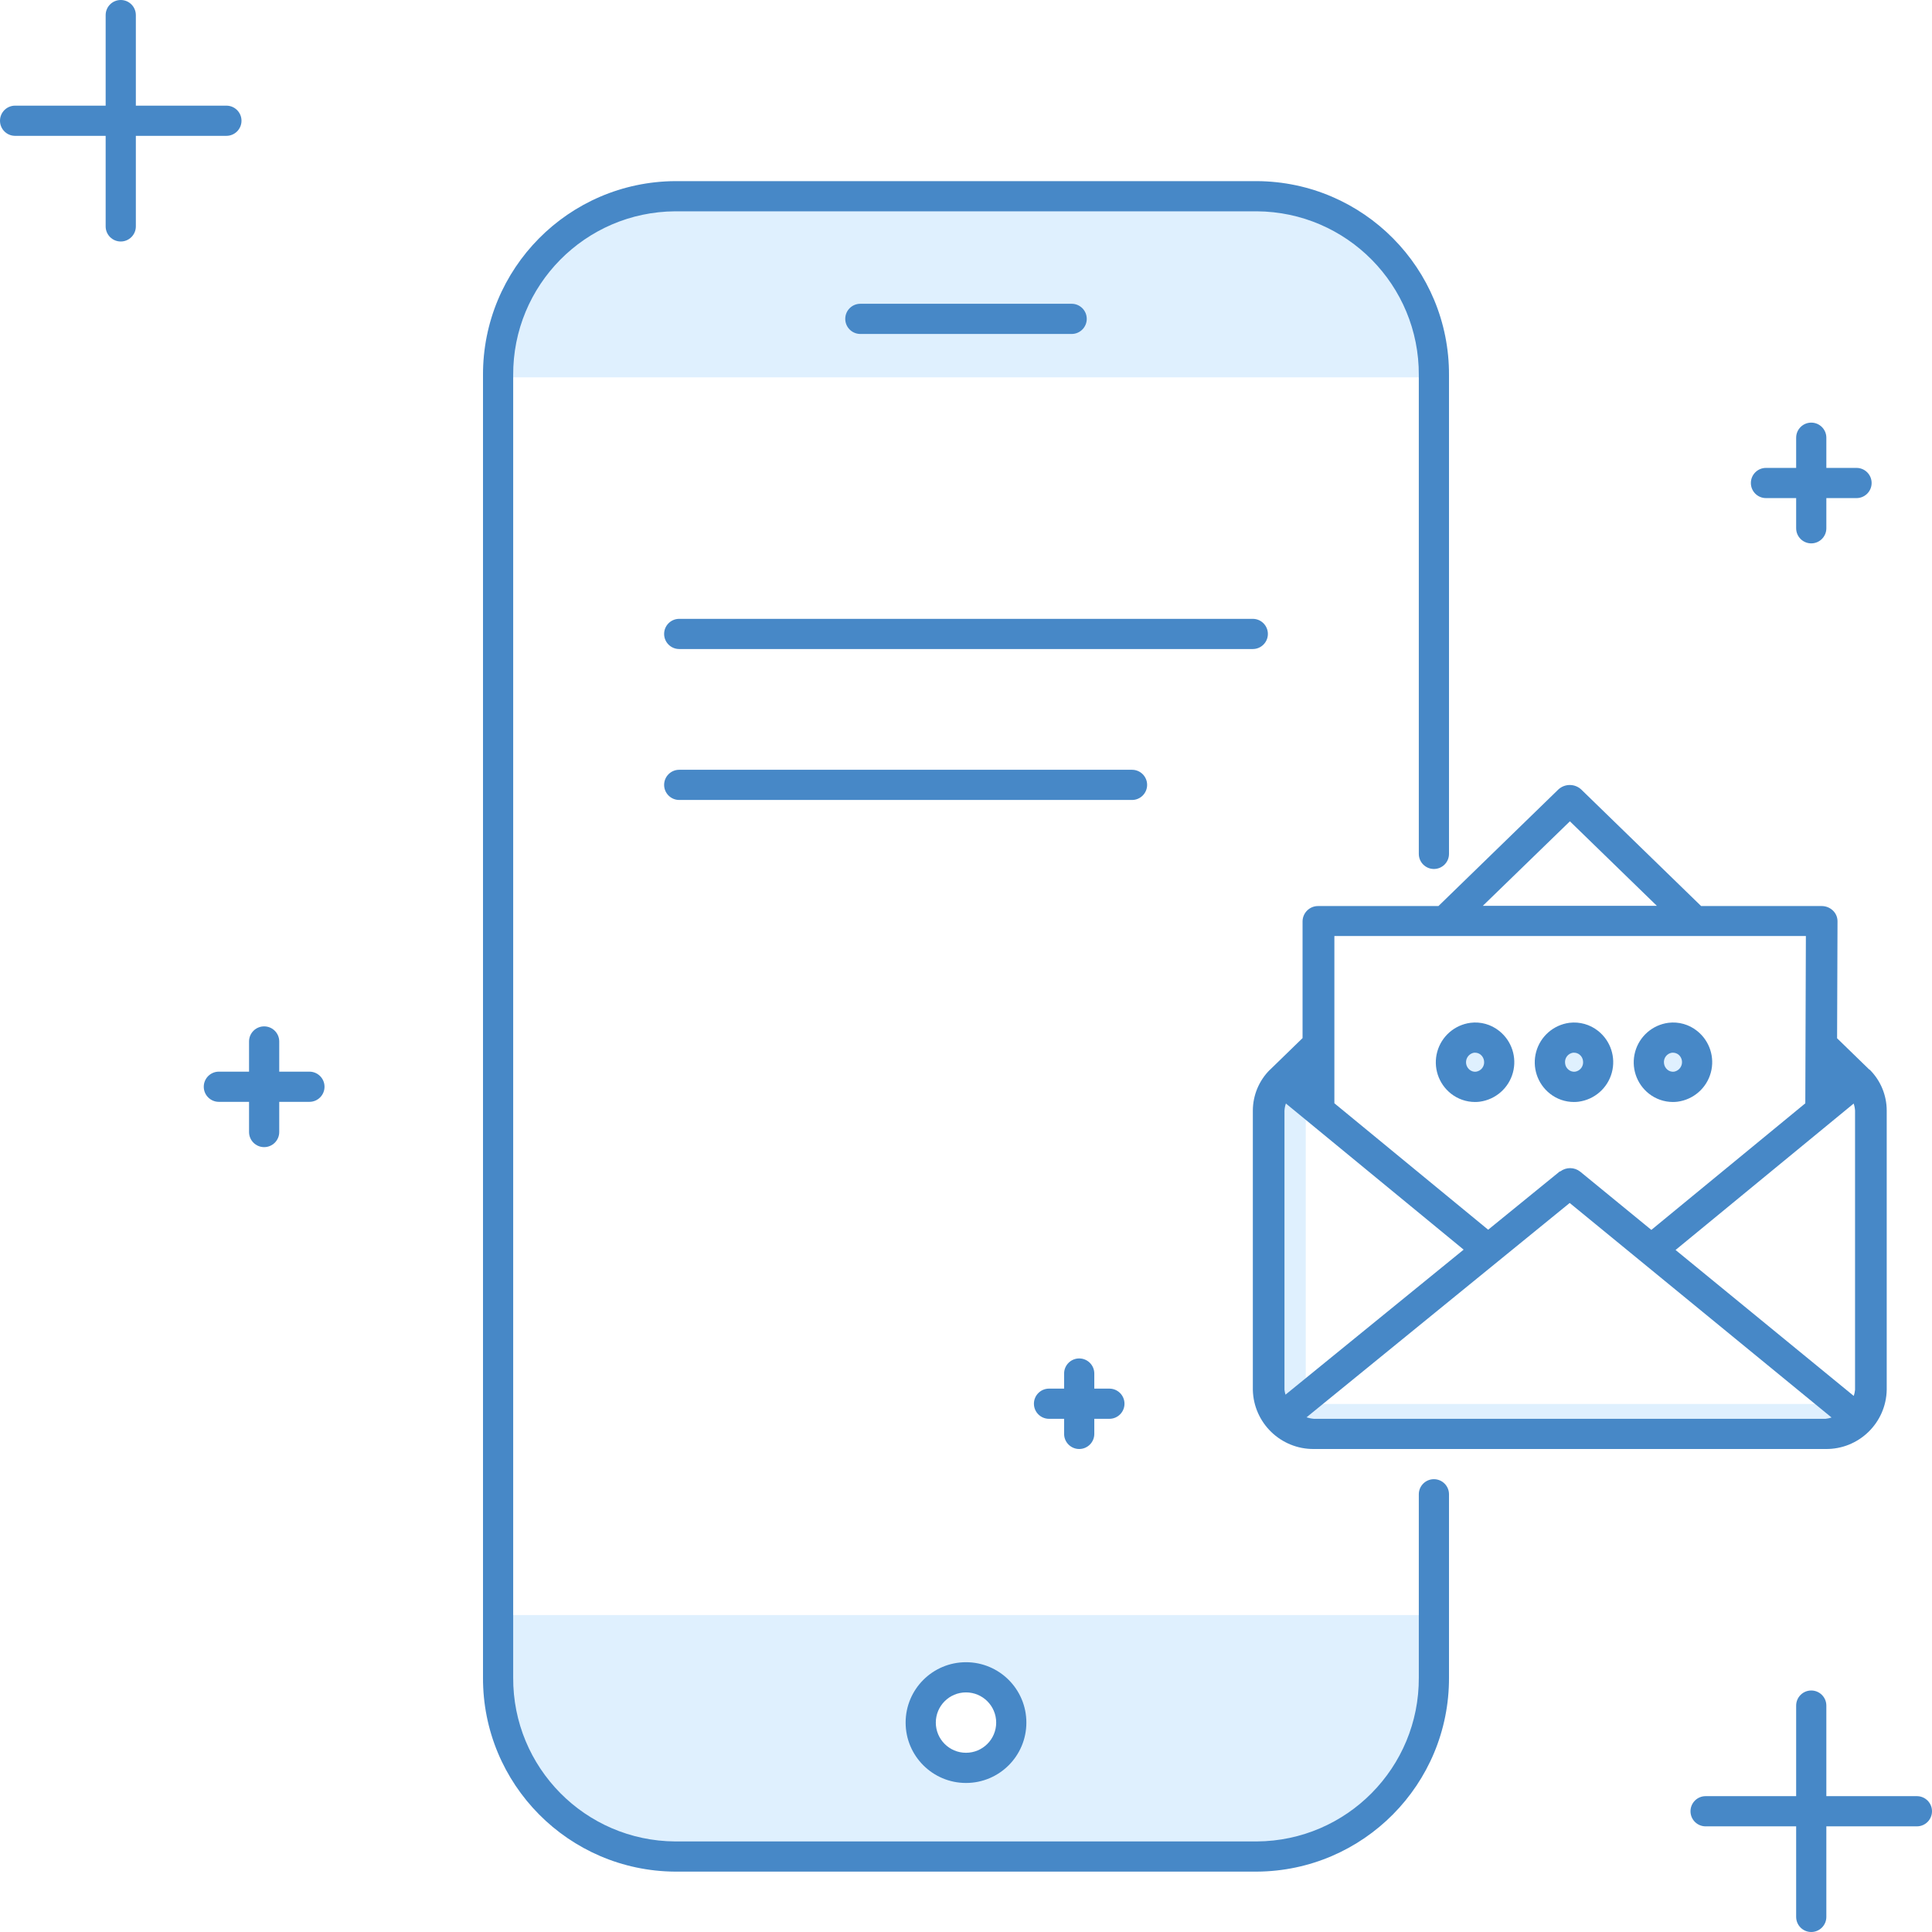
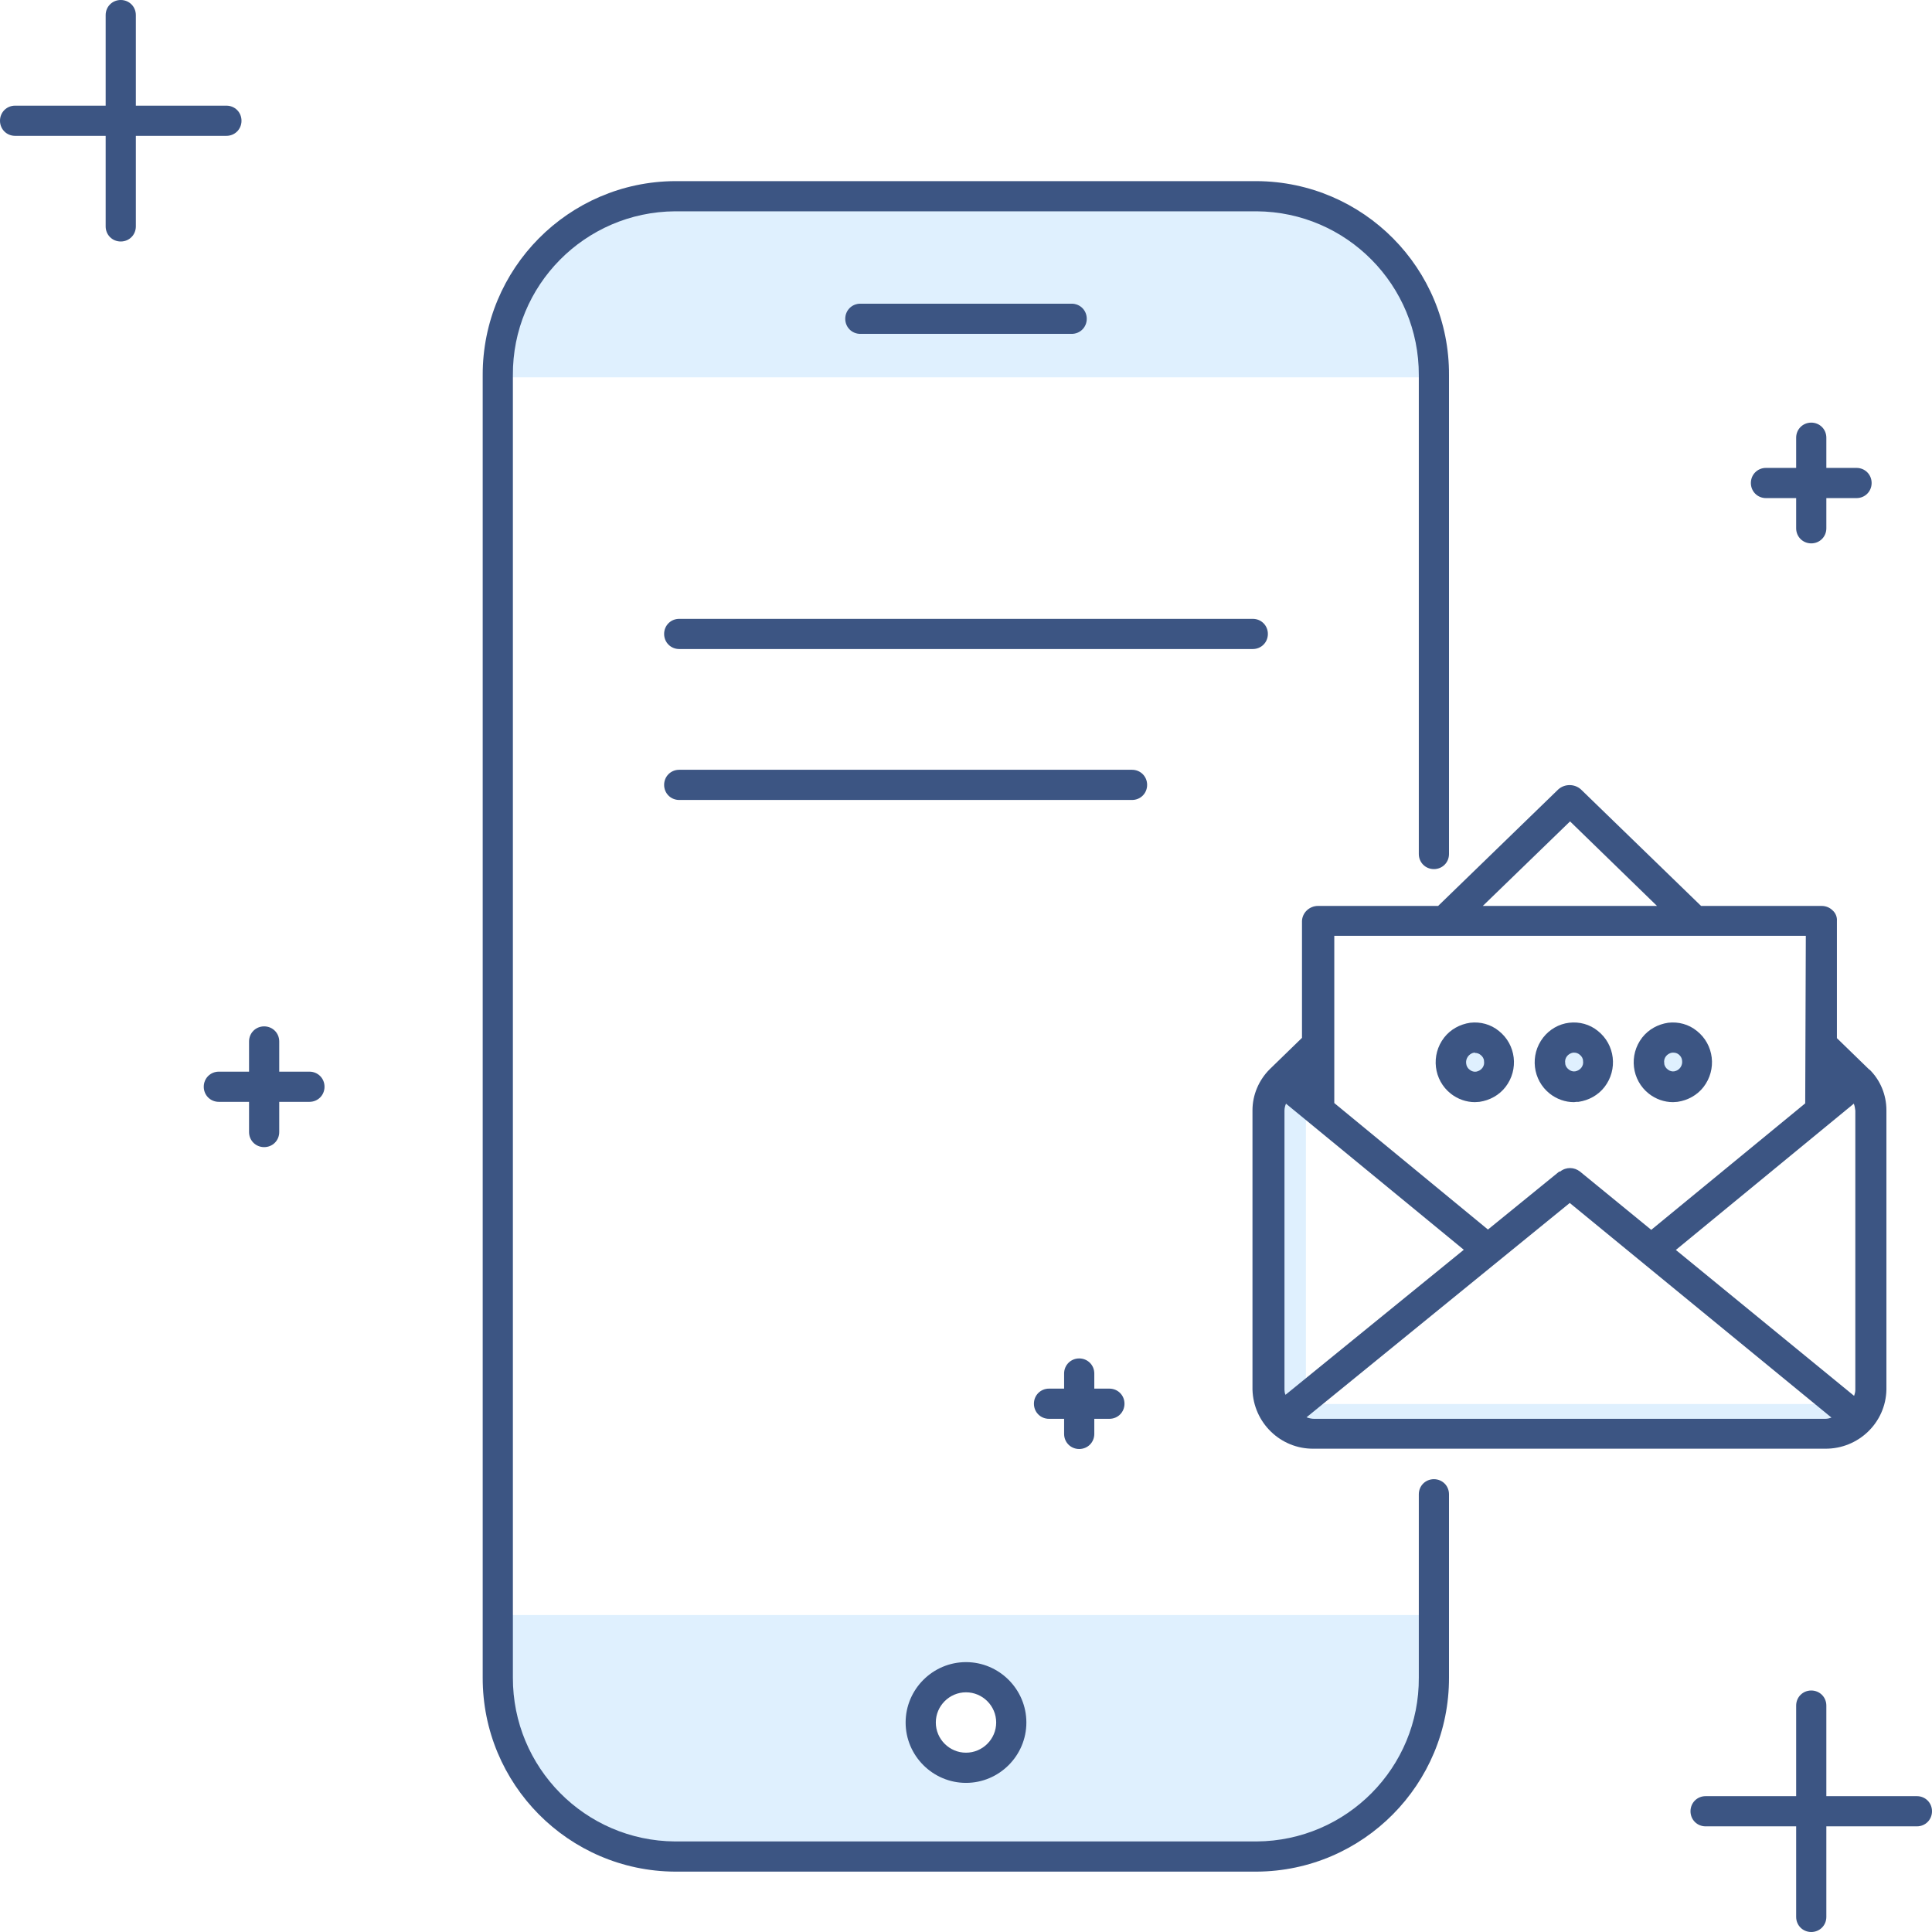
- <svg xmlns="http://www.w3.org/2000/svg" width="64" height="64" viewBox="0 0 64 64">
+ <svg xmlns="http://www.w3.org/2000/svg" id="export" viewBox="0 0 64 64">
  <defs>
-     <style>.a,.c{fill:#dff0fe;}.b{fill:#4788c7;}.c{isolation:isolate;}</style>
+     <style>
+       .cls-1 {
+         fill: #3c5583;
+       }
+ 
+       .cls-2 {
+         fill: #dff0fe;
+       }
+     </style>
  </defs>
-   <g transform="translate(-722 -258)">
-     <path class="a" d="M738.5,311.5v.119c0,4.352,1.5,7.881,5.867,7.881h19.266c4.367,0,5.867-3.529,5.867-7.881V311.5Zm15.5,5.064a1.5,1.5,0,1,1,1.5-1.5A1.5,1.5,0,0,1,754,316.564Z" />
-     <path class="a" d="M738.5,270.5v-.089a5.889,5.889,0,0,1,5.868-5.911h19.264a5.889,5.889,0,0,1,5.868,5.911h0v.089Z" />
-     <path class="b" d="M754,317.063a2,2,0,1,1,2-2A2,2,0,0,1,754,317.063Zm0-3a1,1,0,1,0,1,1A1,1,0,0,0,754,314.063Z" />
-     <path class="b" d="M757.5,269.063h-7a.5.5,0,0,1,0-1h7a.5.5,0,0,1,0,1Z" />
-     <path class="b" d="M759.5,284.5h-15a.5.5,0,0,1,0-1h15a.5.5,0,0,1,0,1Z" />
-     <path class="b" d="M763.5,279.5h-19a.5.5,0,0,1,0-1h19a.5.5,0,0,1,0,1Z" />
-     <path class="b" d="M770,270.428A6.4,6.4,0,0,0,763.633,264H744.367A6.405,6.405,0,0,0,738,270.428v43.144A6.405,6.405,0,0,0,744.367,320h19.266A6.405,6.405,0,0,0,770,313.572V307.5a.5.5,0,0,0-1,0v6.072A5.4,5.4,0,0,1,763.633,319H744.367A5.4,5.4,0,0,1,739,313.572V270.428A5.4,5.4,0,0,1,744.367,265h19.266A5.4,5.4,0,0,1,769,270.428v15.858a.5.5,0,0,0,1,0Z" />
+   <g>
+     <path class="cls-2" d="M16.5,53.5v.12c0,4.35,1.5,7.88,5.87,7.88h19.27c4.37,0,5.87-3.53,5.87-7.88v-.12h-31ZM32,58.56c-.83,0-1.5-.67-1.5-1.5s.67-1.5,1.5-1.5,1.5.67,1.5,1.5-.67,1.5-1.5,1.5Z" />
+     <path class="cls-2" d="M16.5,12.5v-.09c-.01-3.25,2.61-5.9,5.87-5.91h19.27c3.25.01,5.88,2.66,5.87,5.91h0v.09h-31Z" />
+     <path class="cls-1" d="M32,59.06c-1.1,0-2-.9-2-2s.9-2,2-2,2,.9,2,2-.9,2-2,2ZM32,56.06c-.55,0-1,.45-1,1s.45,1,1,1,1-.45,1-1-.45-1-1-1Z" />
+     <path class="cls-1" d="M35.5,11.06h-7c-.28,0-.5-.22-.5-.5s.22-.5.5-.5h7c.28,0,.5.22.5.5s-.22.5-.5.5Z" />
+     <path class="cls-1" d="M37.5,26.5h-15c-.28,0-.5-.22-.5-.5s.22-.5.5-.5h15c.28,0,.5.22.5.5s-.22.5-.5.5Z" />
+     <path class="cls-1" d="M41.5,21.5h-19c-.28,0-.5-.22-.5-.5s.22-.5.5-.5h19c.28,0,.5.22.5.5s-.22.5-.5.5Z" />
+     <path class="cls-1" d="M48,12.43c.02-3.53-2.83-6.41-6.37-6.43h-19.27c-3.53.02-6.38,2.9-6.37,6.43v43.14c-.01,3.53,2.84,6.41,6.37,6.43h19.27c3.53-.02,6.38-2.9,6.37-6.43v-6.07c0-.28-.22-.5-.5-.5s-.5.22-.5.5v6.07c.02,2.98-2.39,5.41-5.37,5.43h-19.27c-2.98-.02-5.38-2.45-5.37-5.43V12.43c-.02-2.98,2.39-5.41,5.37-5.43h19.27c2.98.02,5.38,2.45,5.37,5.43v15.86c0,.28.22.5.5.5s.5-.22.5-.5v-15.86Z" />
  </g>
-   <g transform="translate(-722 -258)">
-     <path class="c" d="M782.868,304.509H765.255v-9.948a2.819,2.819,0,0,0-.789-.681c-.205-.039-.335.335-.335.681v9.827l1.495,1.11h16.957a1.336,1.336,0,0,0,.9-.474Z" />
-     <path class="b" d="M783.934,293.432l-.01,0h0l-1.068-1.038.014-3.878a.49.49,0,0,0-.153-.354.538.538,0,0,0-.372-.148h-3.993l-3.976-3.865a.558.558,0,0,0-.75,0l-3.976,3.865h-3.976a.513.513,0,0,0-.525.5v3.874l-1.073,1.043,0,.005-.008,0a1.914,1.914,0,0,0-.566,1.357v9.25A2.005,2.005,0,0,0,765.526,306h16.948a2,2,0,0,0,2.026-1.962v-9.249A1.914,1.914,0,0,0,783.934,293.432Zm-6.429,5.975,5.9-4.85a.909.909,0,0,1,.046.232v9.248a.88.88,0,0,1-.043.205Zm-3.5-14.2,2.881,2.8H771.12Zm7.817,3.8-.019,5.542-5.1,4.193-2.357-1.93a.539.539,0,0,0-.658-.008c-.008,0-.019,0-.026.007l-2.365,1.925-5.094-4.189v-5.54ZM764.584,304.2a.886.886,0,0,1-.034-.161v-9.249a.891.891,0,0,1,.047-.235l5.888,4.841Zm17.889.8H765.528a1.022,1.022,0,0,1-.247-.05l8.717-7.1,8.675,7.107A.957.957,0,0,1,782.473,305Z" />
-     <ellipse class="c" cx="0.8" cy="0.816" rx="0.8" ry="0.816" transform="translate(770.066 292.372)" />
-     <path class="b" d="M770.864,294.505a1.289,1.289,0,0,1-.8-.278,1.321,1.321,0,0,1,.646-2.345,1.263,1.263,0,0,1,.952.268,1.321,1.321,0,0,1-.643,2.345A1.179,1.179,0,0,1,770.864,294.505Zm0-1.633-.034,0a.321.321,0,0,0-.145.567.283.283,0,0,0,.214.062.315.315,0,0,0,.263-.353.32.32,0,0,0-.118-.214A.293.293,0,0,0,770.865,292.872Z" />
-     <ellipse class="c" cx="0.8" cy="0.816" rx="0.8" ry="0.816" transform="translate(773.344 292.372)" />
-     <path class="b" d="M774.143,294.505a1.28,1.28,0,0,1-.8-.277,1.321,1.321,0,0,1,.643-2.346,1.277,1.277,0,0,1,.953.268,1.321,1.321,0,0,1-.644,2.345A1.175,1.175,0,0,1,774.143,294.505Zm0-1.633-.035,0a.313.313,0,0,0-.262.353.307.307,0,0,0,.118.214.288.288,0,0,0,.214.062.313.313,0,0,0,.262-.354.307.307,0,0,0-.117-.213A.293.293,0,0,0,774.144,292.872Z" />
-     <ellipse class="c" cx="0.8" cy="0.816" rx="0.8" ry="0.816" transform="translate(776.622 292.372)" />
-     <path class="b" d="M777.42,294.505a1.286,1.286,0,0,1-.8-.278,1.321,1.321,0,0,1,.646-2.345,1.267,1.267,0,0,1,.952.268,1.321,1.321,0,0,1-.645,2.345A1.164,1.164,0,0,1,777.42,294.505Zm0-1.633-.034,0h0a.313.313,0,0,0-.264.352.322.322,0,0,0,.118.215.286.286,0,0,0,.214.062.322.322,0,0,0,.146-.567A.3.3,0,0,0,777.422,292.872Zm-.084.506" />
+   <g>
+     <path class="cls-2" d="M60.87,46.51h-17.61v-9.95c-.22-.27-.49-.51-.79-.68-.21-.04-.34.33-.34.68v9.83l1.49,1.11h16.96c.35-.03.67-.2.9-.47l-.62-.51Z" />
+     <path class="cls-1" d="M61.93,35.43h-.01l-1.07-1.04v-3.88c.01-.13-.04-.26-.14-.35-.1-.1-.23-.15-.37-.15h-3.99l-3.98-3.86c-.21-.19-.54-.19-.75,0l-3.98,3.86h-3.98c-.28,0-.52.22-.53.5v3.87l-1.07,1.04h0s0,0,0,0c-.36.36-.57.85-.57,1.36v9.25c.03,1.1.93,1.97,2.02,1.96h16.95c1.1.01,2.01-.86,2.03-1.96v-9.25c0-.51-.2-1-.57-1.36ZM55.51,41.41l5.9-4.85c.03.08.04.15.05.23v9.25c0,.07-.02.14-.04.2l-5.9-4.83ZM52.01,27.21l2.88,2.8h-5.77l2.89-2.8ZM59.82,31.01l-.02,5.54-5.1,4.19-2.36-1.93c-.19-.15-.46-.16-.66,0,0,0-.02,0-.03,0l-2.36,1.92-5.09-4.19v-5.54h15.62ZM42.58,46.2c-.02-.05-.03-.11-.03-.16v-9.25c0-.08.02-.16.05-.23l5.89,4.84-5.9,4.8ZM60.47,47h-16.94c-.08,0-.17-.02-.25-.05l8.72-7.1,8.67,7.11c-.06.02-.13.04-.2.04h0Z" />
+     <ellipse class="cls-2" cx="48.87" cy="35.19" rx=".8" ry=".82" />
+     <path class="cls-1" d="M48.86,36.51c-.29,0-.57-.1-.8-.28-.57-.45-.67-1.28-.22-1.86.21-.27.52-.44.86-.49.34-.04.68.05.95.27.57.45.67,1.28.22,1.86-.21.27-.52.44-.86.49-.05,0-.1.01-.16.01ZM48.86,34.87h-.03c-.17.03-.29.2-.26.37.01.08.05.15.12.2.06.05.14.07.21.06.17-.03.29-.18.26-.35,0-.08-.05-.16-.12-.21-.05-.04-.11-.06-.18-.06h0Z" />
+     <ellipse class="cls-2" cx="52.14" cy="35.19" rx=".8" ry=".82" />
+     <path class="cls-1" d="M52.14,36.51c-.29,0-.57-.1-.8-.28-.57-.45-.67-1.28-.22-1.86.21-.27.52-.45.86-.49.34-.04.68.05.95.27.57.45.67,1.28.22,1.86-.21.27-.52.44-.86.49-.05,0-.1,0-.15.01ZM52.14,34.87h-.03c-.17.03-.29.18-.26.35,0,.08.05.16.12.21.06.05.14.07.21.06.17-.03.29-.18.26-.35,0-.08-.05-.16-.12-.21-.05-.04-.11-.06-.18-.06h0Z" />
+     <ellipse class="cls-2" cx="55.42" cy="35.19" rx=".8" ry=".82" />
+     <path class="cls-1" d="M55.42,36.51c-.29,0-.57-.1-.8-.28-.57-.45-.67-1.28-.22-1.86.21-.27.52-.44.86-.49.34-.04.68.05.95.27.57.45.67,1.28.22,1.86-.21.27-.52.44-.86.49-.05,0-.1.01-.15.01ZM55.42,34.87h-.03c-.17.03-.29.18-.26.35,0,.08.05.16.12.21.06.05.14.07.21.06.18-.03.29-.2.26-.37-.01-.08-.05-.14-.11-.19-.05-.04-.11-.06-.18-.06h0Z" />
  </g>
-   <path class="b" d="M780.5,274.5h1v1a.5.5,0,0,0,1,0v-1h1a.5.5,0,0,0,0-1h-1v-1a.5.5,0,0,0-1,0v1h-1a.5.5,0,0,0,0,1Z" transform="translate(-722 -258)" />
-   <path class="b" d="M729.5,262.5a.5.5,0,0,0,0-1h-3v-3a.5.5,0,0,0-1,0v3h-3a.5.5,0,0,0,0,1h3v3a.5.5,0,0,0,1,0v-3Z" transform="translate(-722 -258)" />
-   <path class="b" d="M785.5,317.5h-3v-3a.5.5,0,0,0-1,0v3h-3a.5.5,0,0,0,0,1h3v3a.5.5,0,0,0,1,0v-3h3a.5.5,0,0,0,0-1Z" transform="translate(-722 -258)" />
-   <path class="b" d="M732.25,293.5h-1v-1a.5.5,0,0,0-1,0v1h-1a.5.5,0,0,0,0,1h1v1a.5.5,0,0,0,1,0v-1h1a.5.5,0,0,0,0-1Z" transform="translate(-722 -258)" />
-   <path class="b" d="M758.75,304h-.5v-.5a.5.5,0,0,0-1,0v.5h-.5a.5.5,0,0,0,0,1h.5v.5a.5.5,0,0,0,1,0V305h.5a.5.5,0,0,0,0-1Z" transform="translate(-722 -258)" />
+   <path class="cls-1" d="M58.5,16.5h1v1c0,.28.22.5.5.5s.5-.22.5-.5v-1h1c.28,0,.5-.22.5-.5s-.22-.5-.5-.5h-1v-1c0-.28-.22-.5-.5-.5s-.5.22-.5.5v1h-1c-.28,0-.5.22-.5.5s.22.5.5.5Z" />
+   <path class="cls-1" d="M7.5,4.5c.28,0,.5-.22.5-.5s-.22-.5-.5-.5h-3V.5c0-.28-.22-.5-.5-.5s-.5.22-.5.5v3H.5c-.28,0-.5.22-.5.5s.22.5.5.5h3v3c0,.28.22.5.5.5s.5-.22.5-.5v-3h3Z" />
+   <path class="cls-1" d="M63.5,59.5h-3v-3c0-.28-.22-.5-.5-.5s-.5.22-.5.5v3h-3c-.28,0-.5.22-.5.5s.22.5.5.5h3v3c0,.28.22.5.5.5s.5-.22.5-.5v-3h3c.28,0,.5-.22.5-.5s-.22-.5-.5-.5Z" />
+   <path class="cls-1" d="M10.25,35.5h-1v-1c0-.28-.22-.5-.5-.5s-.5.22-.5.5v1h-1c-.28,0-.5.22-.5.5s.22.5.5.5h1v1c0,.28.22.5.5.5s.5-.22.5-.5v-1h1c.28,0,.5-.22.5-.5s-.22-.5-.5-.5Z" />
+   <path class="cls-1" d="M36.75,46h-.5v-.5c0-.28-.22-.5-.5-.5s-.5.22-.5.5v.5h-.5c-.28,0-.5.22-.5.5s.22.5.5.5h.5v.5c0,.28.22.5.5.5s.5-.22.5-.5v-.5h.5c.28,0,.5-.22.5-.5s-.22-.5-.5-.5Z" />
</svg>
